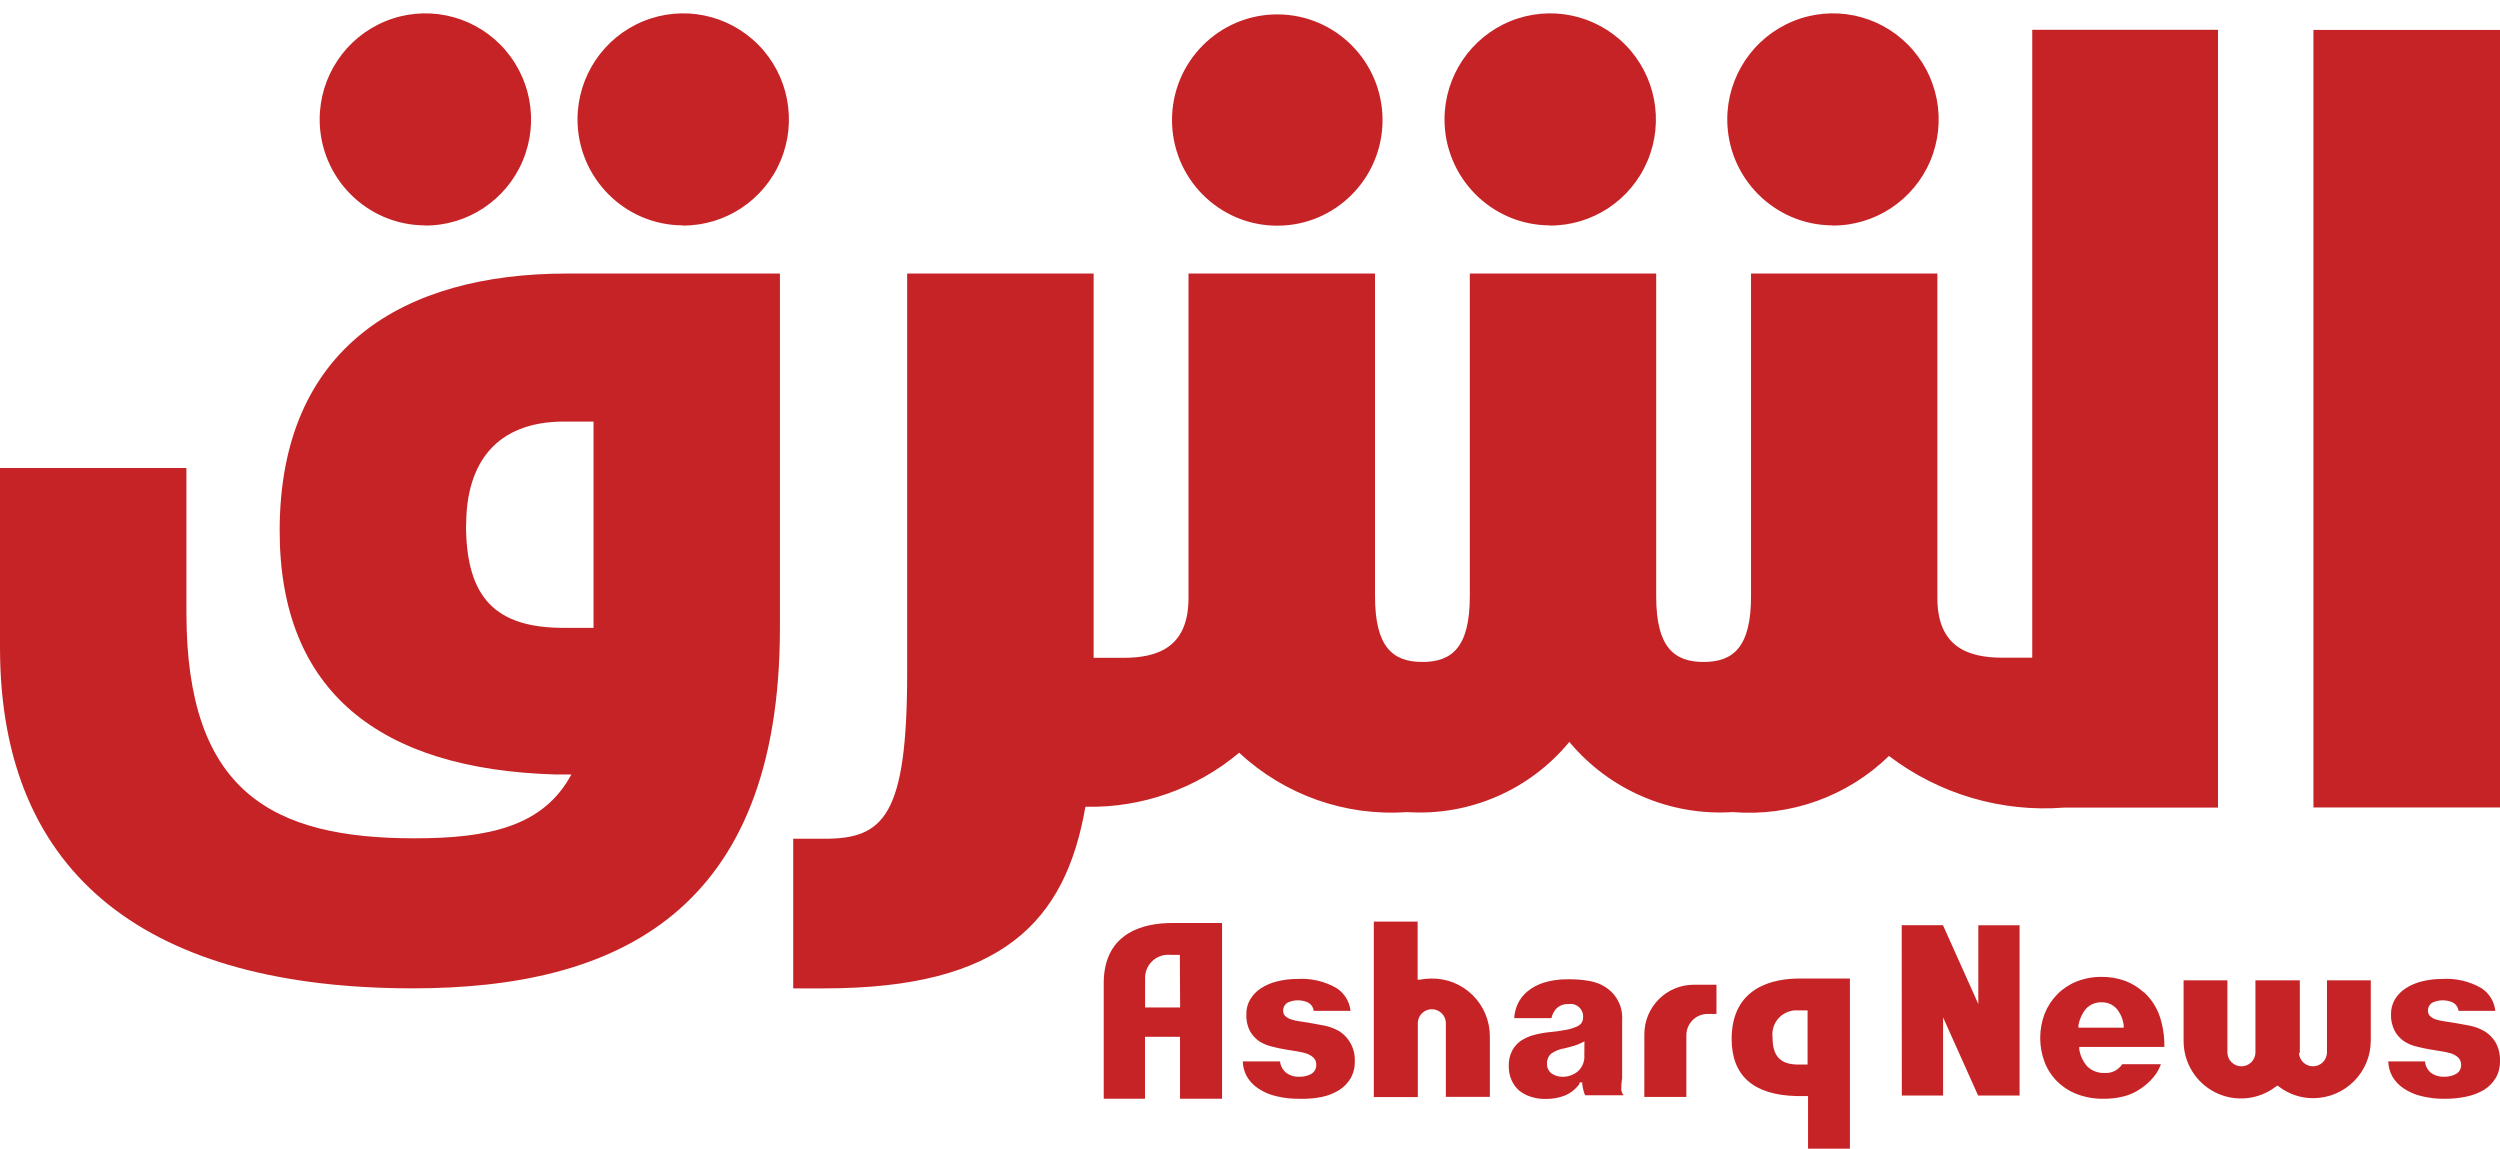
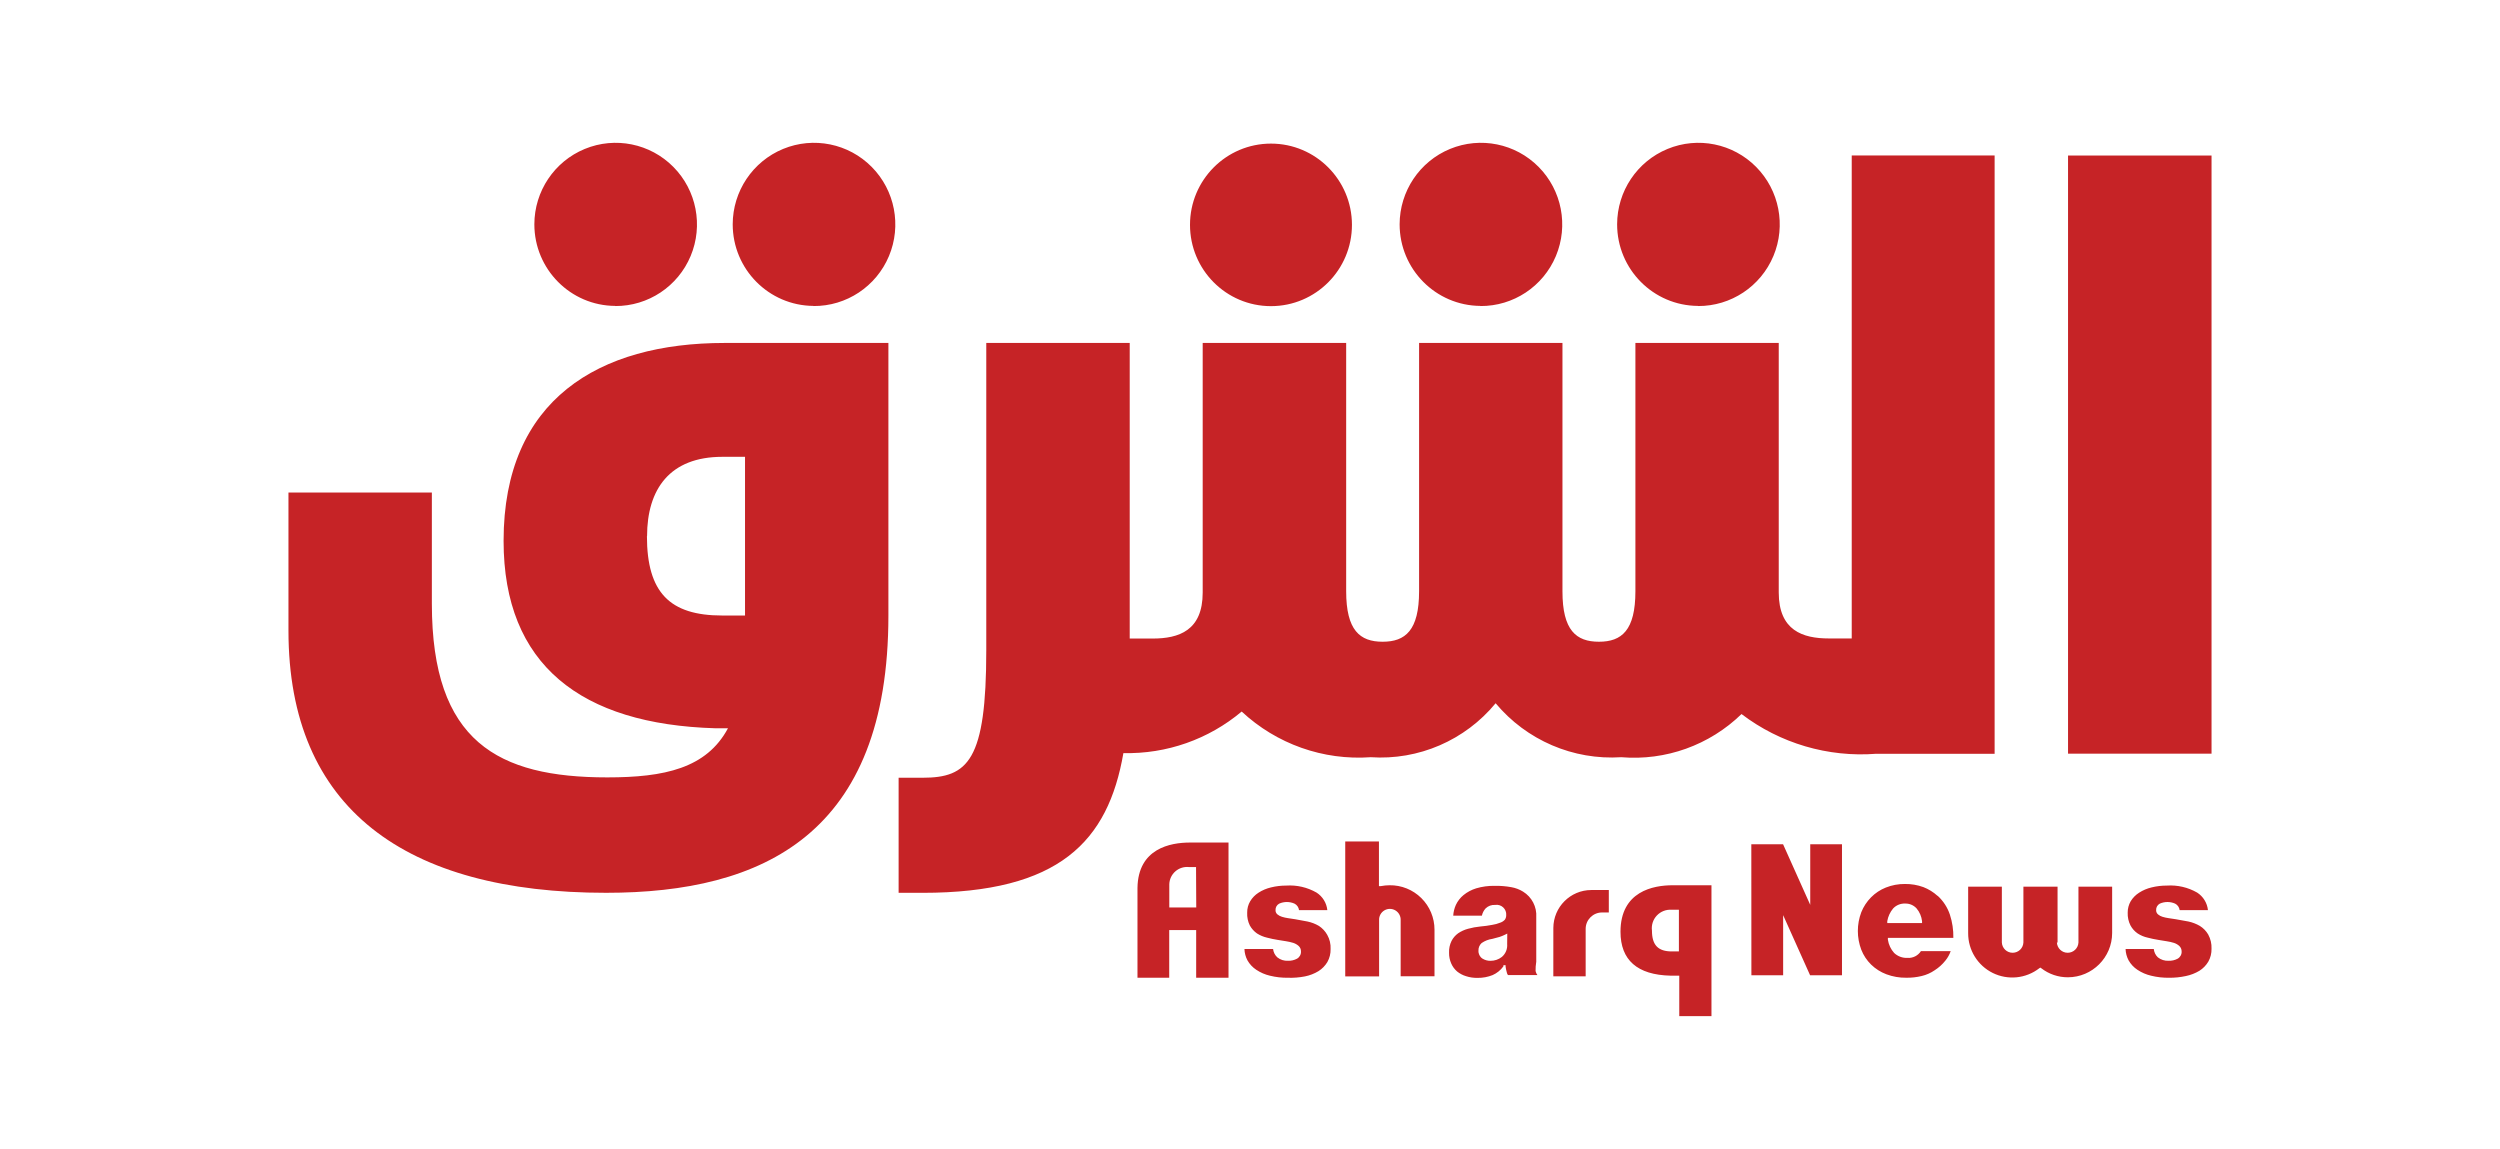
- <svg xmlns="http://www.w3.org/2000/svg" width="148px" height="68px" viewBox="0 0 148 68" version="1.1">
+ <svg xmlns="http://www.w3.org/2000/svg" width="148px" height="68px" viewBox="-22.2 -10.2 192.4 88.4" version="1.1">
  <g id="-" stroke="none" stroke-width="1" fill="none" fill-rule="evenodd">
    <g id="Components/desktop/statics/navigation-(large)-(TRIAL-1)" transform="translate(-1308, -62)">
      <g id="Clipart/logos/asharq/combo-(arabic,-english,-no-emblem)" transform="translate(1308, 62)">
        <g id="Clipart/logos/asharq/arabic">
          <rect id="spacer" x="0" y="0" width="148" height="57.093" />
          <path d="M131.306,1.763 L131.306,47.81 L122.201,47.81 C118.487,48.099 114.796,47.012 111.827,44.753 C109.364,47.149 105.991,48.36 102.573,48.075 C98.875,48.314 95.285,46.772 92.904,43.922 C90.551,46.777 86.974,48.323 83.291,48.075 C79.639,48.335 76.042,47.062 73.36,44.56 C70.813,46.7 67.577,47.837 64.256,47.759 C63.076,54.566 59.322,58.512 48.8,58.512 L46.958,58.512 L46.958,49.655 L48.804,49.655 C52.305,49.655 53.704,48.334 53.704,39.834 L53.704,16.194 L64.743,16.194 L64.743,38.943 L66.502,38.943 C68.532,38.943 70.359,38.328 70.359,35.403 L70.359,16.194 L81.401,16.194 L81.401,35.299 C81.401,38.307 82.453,39.188 84.207,39.188 C85.961,39.188 87.013,38.311 87.013,35.299 L87.013,16.194 L98.047,16.194 L98.047,35.316 C98.047,38.309 99.101,39.188 100.855,39.188 C102.609,39.188 103.661,38.311 103.661,35.299 L103.661,16.194 L114.692,16.194 L114.692,35.395 C114.692,38.324 116.538,38.935 118.55,38.935 L120.309,38.935 L120.309,1.763 L131.306,1.763 Z M46.171,16.194 L46.171,37.172 C46.171,53.989 36.538,58.51 24.445,58.51 C9.023,58.51 0,52.051 0,38.334 L0,27.704 L11.036,27.704 L11.036,36.263 C11.036,46.885 16.118,49.628 24.538,49.628 C28.934,49.628 32.171,48.931 33.825,45.848 L32.857,45.848 C22.518,45.544 16.556,40.975 16.556,31.423 C16.556,20.53 23.915,16.194 33.559,16.194 L46.171,16.194 Z M148,1.771 L148,47.802 L136.956,47.802 L136.956,1.771 L148,1.771 Z M35.137,24.957 L33.391,24.957 C29.356,24.957 27.598,27.437 27.598,31.071 L27.588,31.056 C27.588,35.405 29.346,37.17 33.381,37.17 L35.137,37.17 L35.137,24.957 Z M75.614,0.852 C79.054,0.852 81.843,3.65 81.846,7.102 C81.848,10.555 79.062,13.356 75.622,13.361 L75.606,13.361 C72.166,13.356 69.381,10.555 69.383,7.102 C69.385,3.65 72.174,0.852 75.614,0.852 Z M106.131,1.263 C108.474,0.296 111.167,0.842 112.952,2.646 C114.737,4.45 115.262,7.156 114.283,9.5 C113.303,11.845 111.012,13.366 108.479,13.353 L108.479,13.343 C105.036,13.325 102.254,10.518 102.254,7.062 C102.258,4.519 103.789,2.23 106.131,1.263 Z M89.394,1.262 C91.738,0.296 94.431,0.843 96.216,2.649 C98,4.454 98.523,7.162 97.541,9.506 C96.559,11.851 94.266,13.369 91.732,13.353 L91.732,13.343 C88.292,13.32 85.515,10.515 85.515,7.062 C85.519,4.518 87.051,2.229 89.394,1.262 Z M38.068,1.262 C40.412,0.296 43.105,0.843 44.89,2.649 C46.674,4.454 47.197,7.162 46.215,9.506 C45.233,11.851 42.94,13.369 40.406,13.353 L40.406,13.343 C36.966,13.32 34.189,10.515 34.189,7.062 C34.193,4.518 35.725,2.229 38.068,1.262 Z M22.802,1.263 C25.144,0.296 27.837,0.842 29.622,2.646 C31.407,4.45 31.932,7.156 30.953,9.5 C29.973,11.845 27.682,13.366 25.149,13.353 L25.149,13.343 C21.706,13.325 18.924,10.518 18.924,7.062 C18.928,4.519 20.459,2.23 22.802,1.263 Z" id="Combined-Shape" fill="#C62326" />
        </g>
        <g id="Clipart/logos/asharq/english" transform="translate(65.34043, 54.55814)">
          <rect id="spacer" x="0" y="0" width="82.66" height="13.442" />
          <path d="M44.174,3.371 L44.174,13.442 L41.696,13.442 L41.696,10.329 L41.025,10.329 C38.468,10.27 37.173,9.13 37.173,6.95 C37.173,3.836 39.695,3.371 41.189,3.371 L44.174,3.371 Z M27.466,3.416 C27.905,3.406 28.344,3.441 28.777,3.52 C29.094,3.576 29.398,3.691 29.672,3.86 C30.352,4.277 30.744,5.036 30.69,5.832 L30.69,9.295 L30.686,9.282 C30.65,9.51 30.633,9.74 30.637,9.971 C30.659,10.084 30.707,10.191 30.778,10.283 L28.512,10.283 C28.465,10.219 28.433,10.145 28.42,10.067 C28.379,9.922 28.349,9.775 28.329,9.627 L28.329,9.523 L28.162,9.523 L28.162,9.612 C27.95,9.906 27.663,10.138 27.331,10.285 C26.962,10.432 26.567,10.506 26.169,10.5 C25.868,10.506 25.568,10.461 25.282,10.368 C25.031,10.292 24.797,10.168 24.594,10.003 C24.401,9.835 24.248,9.627 24.146,9.392 C24.031,9.131 23.974,8.847 23.979,8.561 C23.966,8.249 24.032,7.938 24.17,7.657 C24.29,7.423 24.464,7.222 24.677,7.068 C24.911,6.911 25.169,6.793 25.44,6.72 C25.75,6.635 26.067,6.576 26.387,6.545 C26.693,6.52 26.997,6.478 27.299,6.42 C27.508,6.389 27.713,6.333 27.909,6.253 C28.049,6.21 28.175,6.129 28.274,6.021 C28.344,5.919 28.38,5.797 28.378,5.673 C28.396,5.447 28.309,5.225 28.142,5.071 C27.975,4.917 27.747,4.848 27.523,4.885 C27.254,4.866 26.99,4.963 26.796,5.149 C26.65,5.308 26.549,5.503 26.505,5.714 L24.3,5.714 C24.317,5.427 24.386,5.145 24.504,4.883 C24.641,4.59 24.842,4.331 25.092,4.127 C25.382,3.892 25.714,3.716 26.071,3.607 C26.524,3.474 26.994,3.409 27.466,3.416 Z M11.448,3.396 C12.262,3.342 13.073,3.53 13.781,3.935 C14.247,4.236 14.553,4.732 14.611,5.284 L12.433,5.284 C12.406,5.07 12.276,4.884 12.085,4.785 C11.71,4.619 11.282,4.619 10.907,4.785 C10.724,4.883 10.614,5.077 10.624,5.284 C10.618,5.412 10.673,5.535 10.772,5.616 C10.875,5.7 10.993,5.762 11.12,5.799 C11.272,5.846 11.427,5.881 11.584,5.903 L12.14,5.987 L13.087,6.162 C13.396,6.227 13.693,6.342 13.966,6.502 C14.233,6.679 14.452,6.914 14.605,7.19 C14.792,7.521 14.881,7.899 14.862,8.278 C14.872,8.629 14.786,8.977 14.613,9.282 C14.444,9.565 14.211,9.803 13.933,9.979 C13.611,10.175 13.257,10.313 12.887,10.386 C12.455,10.47 12.016,10.505 11.576,10.49 C11.112,10.496 10.649,10.444 10.198,10.333 C9.822,10.246 9.465,10.091 9.144,9.877 C8.863,9.692 8.63,9.443 8.464,9.15 C8.32,8.881 8.241,8.583 8.232,8.278 L10.436,8.278 C10.463,8.524 10.578,8.751 10.76,8.918 C10.994,9.107 11.29,9.201 11.59,9.183 C11.827,9.192 12.062,9.137 12.27,9.026 C12.473,8.916 12.594,8.7 12.582,8.47 C12.588,8.306 12.521,8.147 12.399,8.038 C12.28,7.934 12.141,7.855 11.991,7.806 C11.812,7.752 11.629,7.71 11.444,7.681 L10.797,7.577 C10.517,7.533 10.24,7.475 9.966,7.402 C9.693,7.339 9.432,7.229 9.195,7.078 C8.969,6.918 8.782,6.709 8.647,6.467 C8.496,6.161 8.426,5.821 8.443,5.479 C8.437,5.17 8.518,4.865 8.676,4.599 C8.835,4.334 9.054,4.11 9.315,3.944 C9.61,3.753 9.936,3.616 10.278,3.536 C10.661,3.442 11.054,3.395 11.448,3.396 Z M79.22,3.396 C80.033,3.342 80.845,3.53 81.552,3.935 C82.019,4.236 82.324,4.732 82.383,5.284 L80.205,5.284 C80.178,5.07 80.048,4.884 79.857,4.785 C79.481,4.619 79.054,4.619 78.678,4.785 C78.496,4.883 78.386,5.077 78.395,5.284 C78.39,5.412 78.445,5.535 78.544,5.616 C78.643,5.7 78.759,5.762 78.884,5.799 C79.039,5.845 79.196,5.88 79.356,5.903 L79.912,5.987 L80.883,6.162 C81.192,6.229 81.489,6.343 81.762,6.502 C82.025,6.666 82.244,6.891 82.401,7.158 C82.585,7.494 82.674,7.87 82.658,8.25 C82.668,8.601 82.583,8.948 82.409,9.254 C82.24,9.536 82.008,9.775 81.73,9.951 C81.406,10.145 81.053,10.283 80.683,10.358 C80.258,10.45 79.824,10.494 79.389,10.49 C78.925,10.496 78.462,10.444 78.011,10.333 C77.635,10.246 77.277,10.091 76.956,9.877 C76.675,9.692 76.442,9.443 76.276,9.15 C76.133,8.881 76.053,8.583 76.044,8.278 L78.216,8.278 C78.239,8.522 78.349,8.75 78.528,8.918 C78.763,9.105 79.058,9.2 79.358,9.183 C79.597,9.192 79.835,9.138 80.046,9.026 C80.248,8.916 80.37,8.7 80.358,8.47 C80.361,8.306 80.294,8.149 80.174,8.038 C80.056,7.934 79.917,7.855 79.767,7.806 C79.585,7.751 79.4,7.709 79.212,7.681 L78.572,7.577 C78.293,7.533 78.016,7.475 77.742,7.402 C77.467,7.342 77.206,7.233 76.97,7.078 C76.742,6.921 76.555,6.711 76.423,6.467 C76.268,6.162 76.193,5.822 76.207,5.479 C76.204,5.171 76.284,4.867 76.439,4.599 C76.602,4.334 76.823,4.11 77.086,3.944 C77.382,3.753 77.707,3.616 78.049,3.536 C78.432,3.442 78.825,3.395 79.22,3.396 Z M59.06,3.273 C59.545,3.266 60.028,3.348 60.484,3.514 C60.885,3.67 61.253,3.897 61.571,4.186 L61.59,4.19 C62.018,4.584 62.34,5.081 62.524,5.634 C62.712,6.21 62.801,6.813 62.789,7.419 L57.751,7.419 L57.751,7.561 C57.809,7.94 57.976,8.294 58.231,8.58 C58.504,8.84 58.872,8.977 59.249,8.961 C59.667,8.993 60.068,8.794 60.295,8.441 L62.585,8.441 C62.493,8.705 62.355,8.952 62.178,9.168 C61.945,9.462 61.664,9.715 61.348,9.916 C61.046,10.123 60.708,10.272 60.352,10.356 C59.964,10.45 59.565,10.495 59.165,10.488 C58.645,10.495 58.127,10.406 57.639,10.223 C57.199,10.058 56.797,9.804 56.46,9.476 C56.131,9.153 55.873,8.765 55.705,8.335 C55.351,7.404 55.351,6.376 55.705,5.445 C55.876,5.019 56.13,4.631 56.452,4.304 C56.775,3.976 57.164,3.718 57.592,3.548 C58.059,3.362 58.557,3.269 59.06,3.273 Z M7.006,0.084 L7.006,10.488 L4.517,10.488 L4.517,6.822 L2.443,6.822 L2.443,10.488 L0,10.488 L0,3.579 C0.041,0.532 2.54,0.084 4.043,0.084 L7.006,0.084 Z M66.522,3.479 L66.522,7.777 C66.544,8.22 66.909,8.567 67.351,8.567 C67.794,8.567 68.159,8.22 68.181,7.777 L68.181,3.479 L70.809,3.479 L70.809,7.777 L70.758,7.777 C70.78,8.22 71.145,8.567 71.587,8.567 C72.03,8.567 72.395,8.22 72.417,7.777 L72.417,3.479 L75.01,3.479 L75.01,7.048 C75.006,8.927 73.485,10.449 71.607,10.454 C70.865,10.457 70.143,10.212 69.557,9.757 L69.482,9.708 L69.406,9.757 C68.38,10.554 66.99,10.696 65.824,10.122 C64.659,9.547 63.923,8.358 63.929,7.058 L63.929,3.479 L66.522,3.479 Z M18.583,0 L18.583,3.438 L18.723,3.438 C18.944,3.395 19.169,3.373 19.395,3.371 C20.313,3.357 21.193,3.713 21.843,4.356 C22.494,4.999 22.859,5.876 22.859,6.791 L22.859,10.376 L20.254,10.376 L20.254,6.062 C20.269,5.756 20.114,5.466 19.851,5.308 C19.588,5.15 19.26,5.15 18.997,5.308 C18.734,5.466 18.58,5.756 18.595,6.062 L18.595,10.388 L15.989,10.388 L15.989,0 L18.583,0 Z M36.274,3.738 L36.274,5.465 L35.755,5.465 C35.058,5.465 34.492,6.031 34.492,6.728 L34.492,10.38 L32.003,10.38 L32.005,6.661 C32.01,5.048 33.315,3.742 34.926,3.738 L36.274,3.738 Z M49.684,0.214 L51.776,4.881 L51.776,0.216 L54.219,0.216 L54.219,10.299 L51.764,10.297 L49.69,5.671 L49.69,10.297 L47.247,10.297 L47.241,0.214 L49.684,0.214 Z M28.459,7.089 L28.276,7.18 C28.144,7.245 28.008,7.301 27.869,7.347 L27.313,7.496 C27.015,7.538 26.731,7.649 26.483,7.82 C26.321,7.969 26.233,8.181 26.242,8.4 C26.228,8.643 26.341,8.875 26.542,9.011 C26.728,9.129 26.944,9.19 27.164,9.187 C27.483,9.189 27.793,9.084 28.044,8.887 C28.333,8.641 28.485,8.27 28.451,7.891 L28.459,7.089 Z M41.12,5.257 C40.692,5.223 40.272,5.384 39.975,5.695 C39.679,6.006 39.539,6.434 39.594,6.86 C39.594,7.975 40.066,8.464 41.12,8.464 L41.668,8.464 L41.668,5.257 Z M59.086,4.779 C58.734,4.763 58.392,4.902 58.152,5.16 C57.92,5.439 57.765,5.774 57.704,6.131 L57.704,6.28 L60.381,6.28 L60.381,6.139 C60.341,5.775 60.194,5.431 59.957,5.151 C59.735,4.907 59.417,4.771 59.086,4.779 Z M3.959,1.97 C3.581,1.931 3.203,2.05 2.917,2.301 C2.63,2.551 2.461,2.909 2.449,3.29 L2.449,5.082 L4.523,5.082 L4.507,1.97 Z" id="Combined-Shape" fill="#C62326" />
        </g>
      </g>
    </g>
  </g>
</svg>
